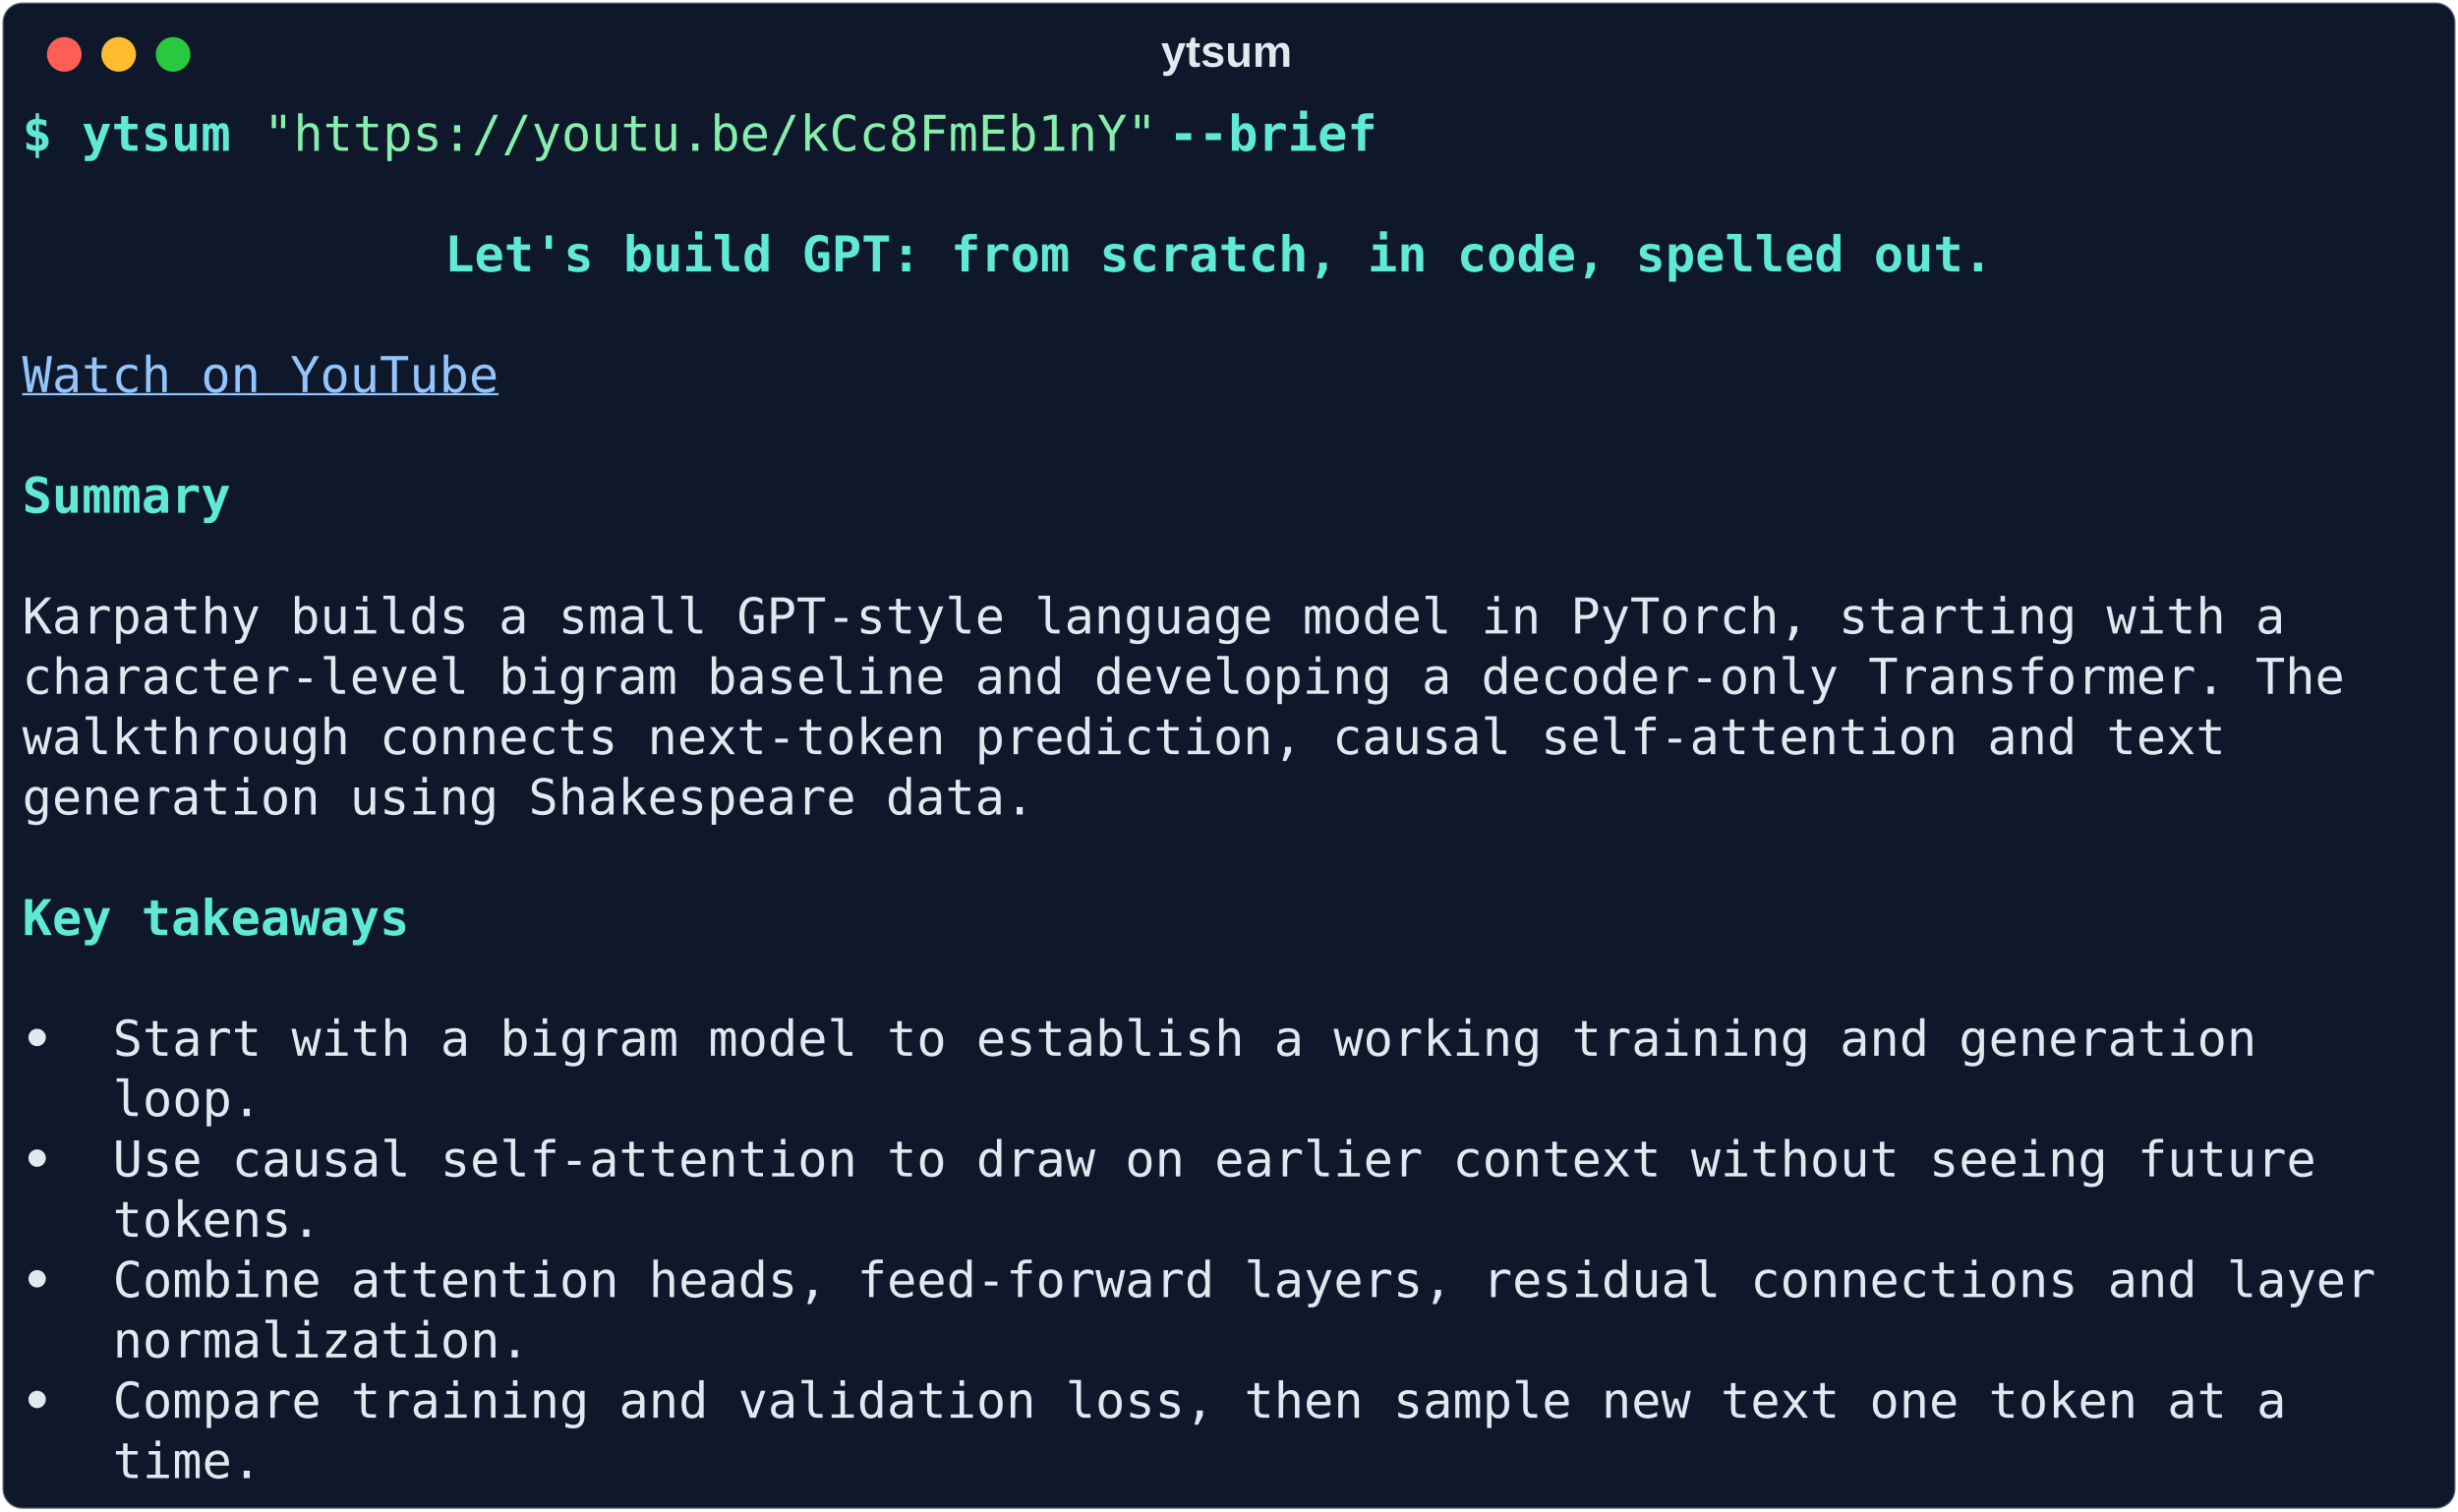
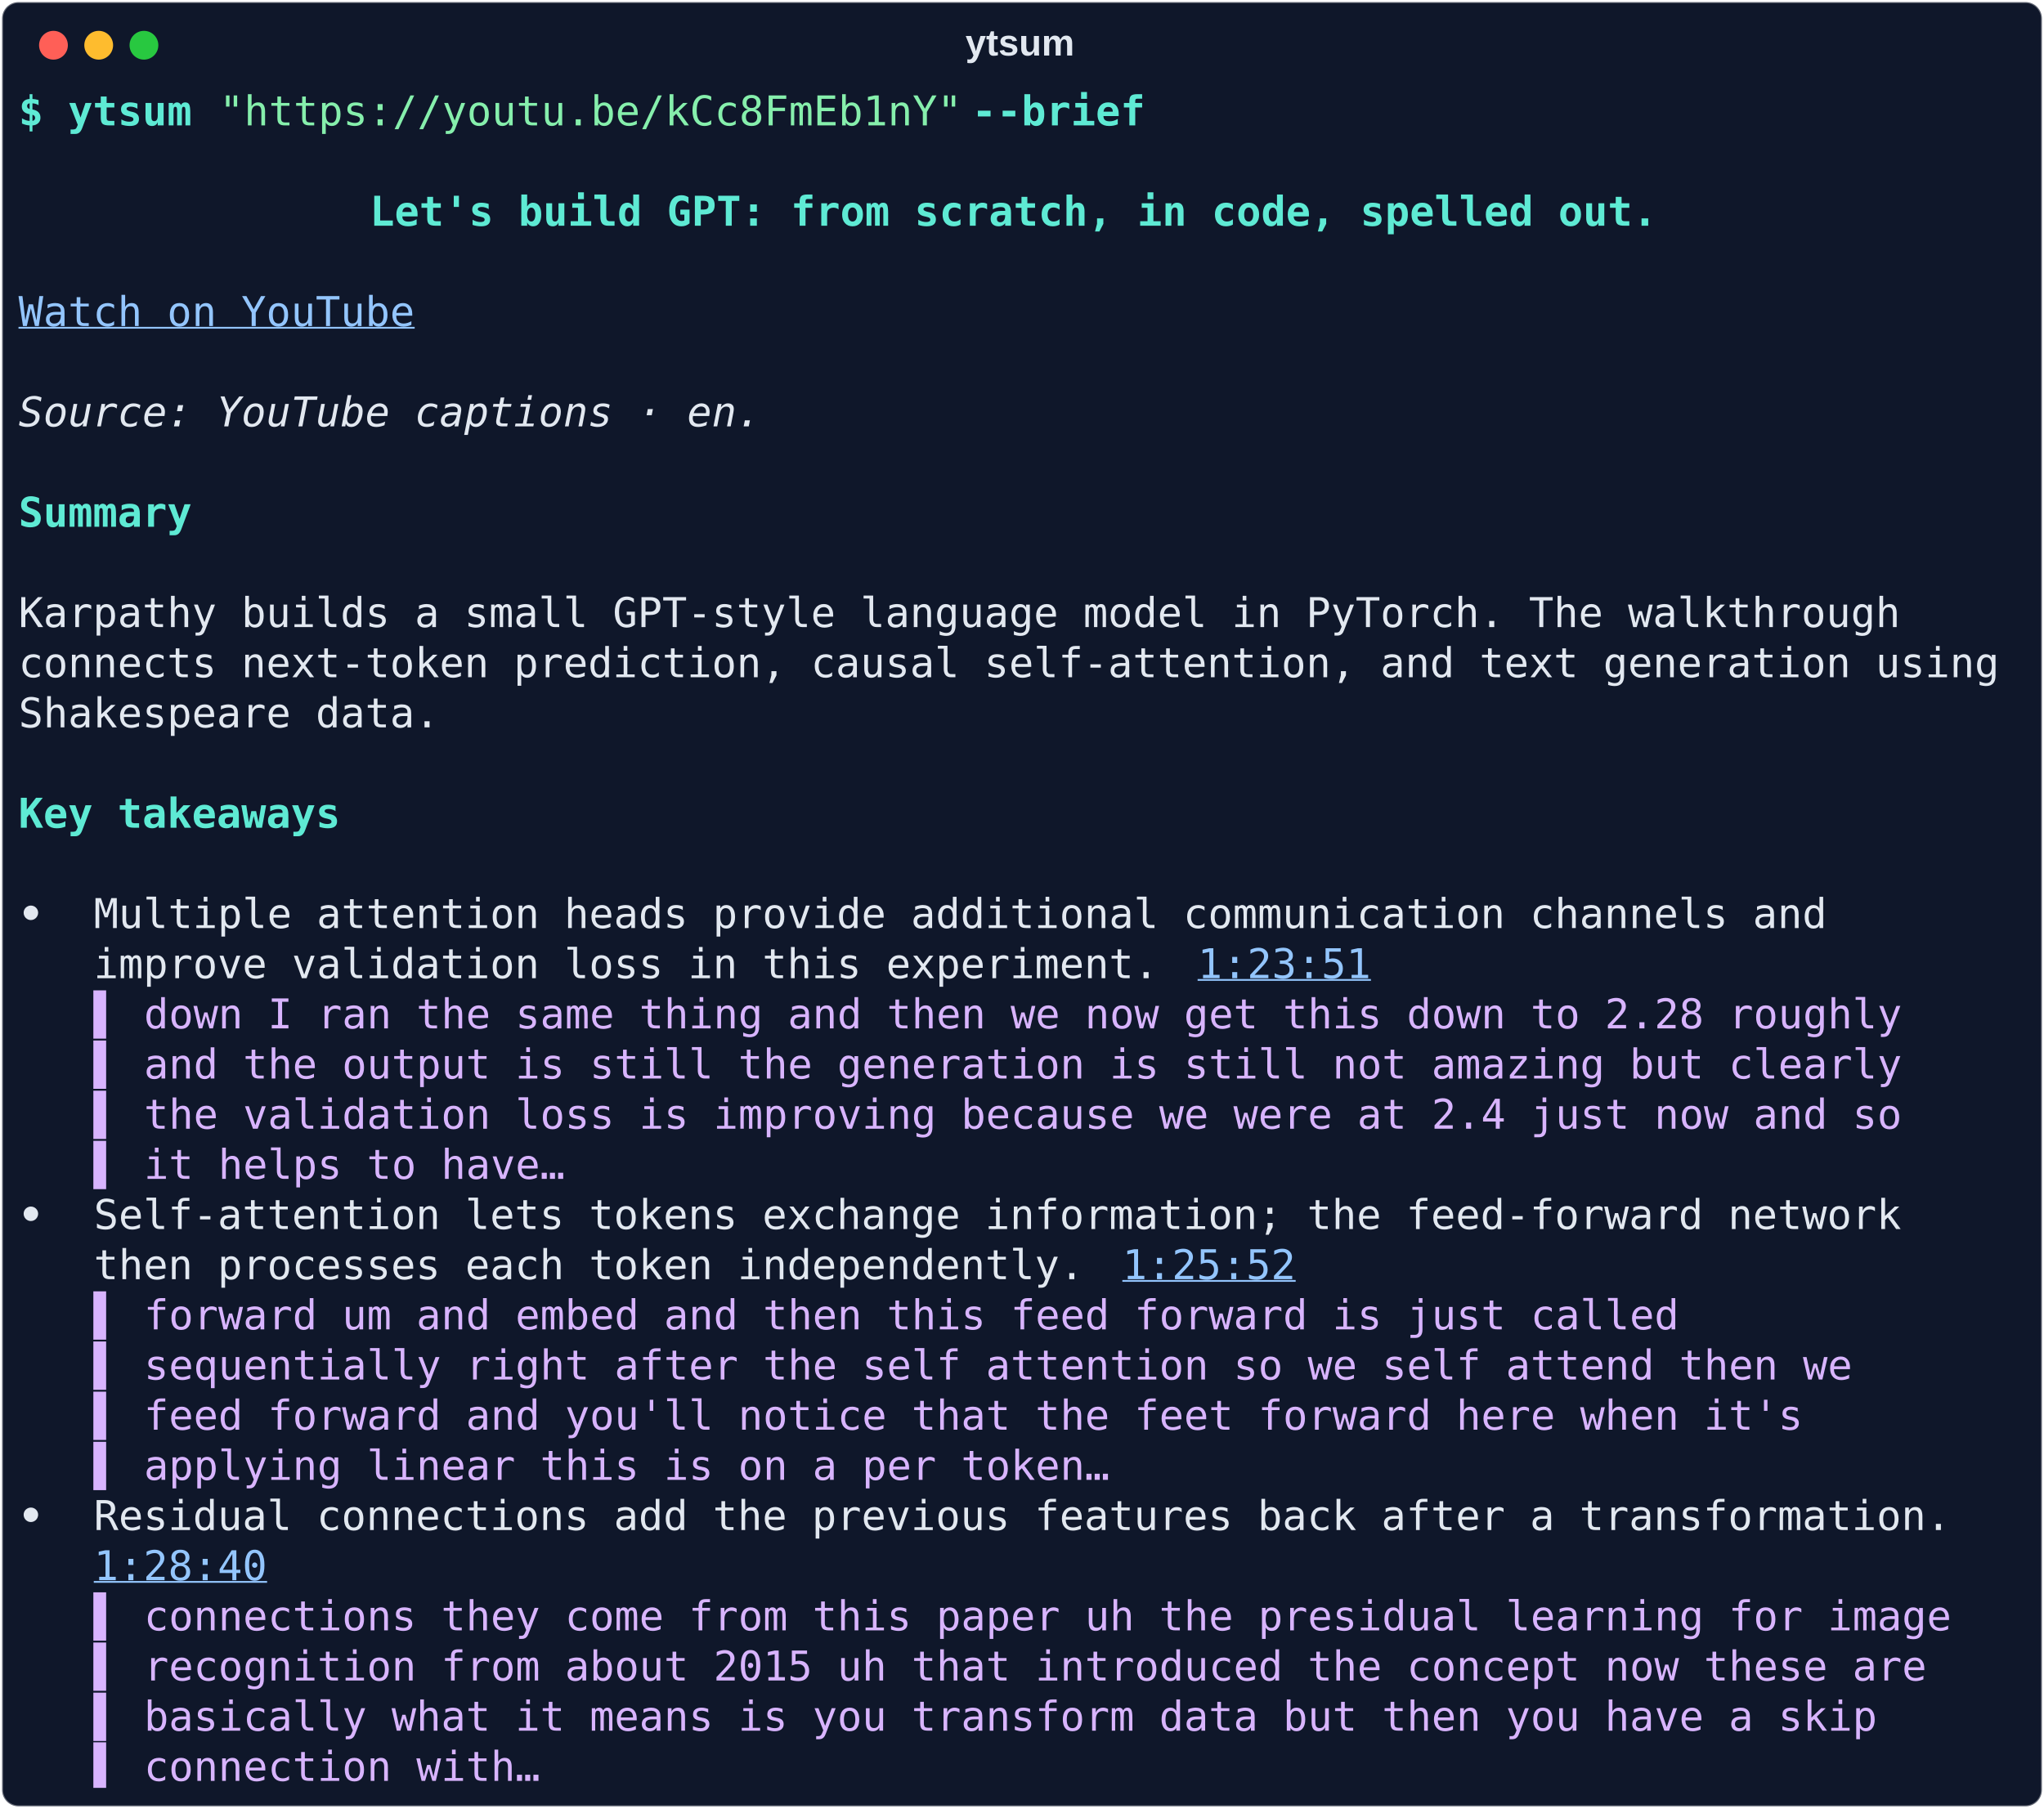
- <svg xmlns="http://www.w3.org/2000/svg" class="rich-terminal" viewBox="0 0 994 611.2">
+ <svg xmlns="http://www.w3.org/2000/svg" class="rich-terminal" viewBox="0 0 994 879.6">
  <style>

    @font-face {
        font-family: "Fira Code";
        src: local("FiraCode-Regular"),
                url("https://cdnjs.cloudflare.com/ajax/libs/firacode/6.2.0/woff2/FiraCode-Regular.woff2") format("woff2"),
                url("https://cdnjs.cloudflare.com/ajax/libs/firacode/6.2.0/woff/FiraCode-Regular.woff") format("woff");
        font-style: normal;
        font-weight: 400;
    }
    @font-face {
        font-family: "Fira Code";
        src: local("FiraCode-Bold"),
                url("https://cdnjs.cloudflare.com/ajax/libs/firacode/6.2.0/woff2/FiraCode-Bold.woff2") format("woff2"),
                url("https://cdnjs.cloudflare.com/ajax/libs/firacode/6.2.0/woff/FiraCode-Bold.woff") format("woff");
        font-style: bold;
        font-weight: 700;
    }

    .ytsum-preview-matrix {
        font-family: Fira Code, monospace;
        font-size: 20px;
        line-height: 24.4px;
        font-variant-east-asian: full-width;
    }

    .ytsum-preview-title {
        font-size: 18px;
        font-weight: bold;
        font-family: arial;
    }

    .ytsum-preview-r1 { fill: #5eead4;font-weight: bold }
.ytsum-preview-r2 { fill: #86efac }
.ytsum-preview-r3 { fill: #e2e8f0 }
.ytsum-preview-r4 { fill: #93c5fd;text-decoration: underline; }
- .ytsum-preview-r5 { fill: #e2e8f0;font-weight: bold }
+ .ytsum-preview-r5 { fill: #e2e8f0;font-style: italic; }
+ .ytsum-preview-r6 { fill: #e2e8f0;font-weight: bold }
+ .ytsum-preview-r7 { fill: #d8b4fe }
    </style>
  <defs>
    <clipPath id="ytsum-preview-clip-terminal">
-       <rect x="0" y="0" width="975.0" height="560.2" />
+       <rect x="0" y="0" width="975.0" height="828.6" />
    </clipPath>
    <clipPath id="ytsum-preview-line-0">
      <rect x="0" y="1.5" width="976" height="24.65" />
    </clipPath>
    <clipPath id="ytsum-preview-line-1">
      <rect x="0" y="25.9" width="976" height="24.65" />
    </clipPath>
    <clipPath id="ytsum-preview-line-2">
      <rect x="0" y="50.3" width="976" height="24.65" />
    </clipPath>
    <clipPath id="ytsum-preview-line-3">
      <rect x="0" y="74.7" width="976" height="24.65" />
    </clipPath>
    <clipPath id="ytsum-preview-line-4">
      <rect x="0" y="99.1" width="976" height="24.65" />
    </clipPath>
    <clipPath id="ytsum-preview-line-5">
      <rect x="0" y="123.5" width="976" height="24.65" />
    </clipPath>
    <clipPath id="ytsum-preview-line-6">
      <rect x="0" y="147.9" width="976" height="24.65" />
    </clipPath>
    <clipPath id="ytsum-preview-line-7">
      <rect x="0" y="172.3" width="976" height="24.65" />
    </clipPath>
    <clipPath id="ytsum-preview-line-8">
      <rect x="0" y="196.7" width="976" height="24.65" />
    </clipPath>
    <clipPath id="ytsum-preview-line-9">
      <rect x="0" y="221.1" width="976" height="24.65" />
    </clipPath>
    <clipPath id="ytsum-preview-line-10">
      <rect x="0" y="245.5" width="976" height="24.65" />
    </clipPath>
    <clipPath id="ytsum-preview-line-11">
      <rect x="0" y="269.9" width="976" height="24.65" />
    </clipPath>
    <clipPath id="ytsum-preview-line-12">
      <rect x="0" y="294.3" width="976" height="24.65" />
    </clipPath>
    <clipPath id="ytsum-preview-line-13">
      <rect x="0" y="318.7" width="976" height="24.65" />
    </clipPath>
    <clipPath id="ytsum-preview-line-14">
      <rect x="0" y="343.1" width="976" height="24.65" />
    </clipPath>
    <clipPath id="ytsum-preview-line-15">
      <rect x="0" y="367.5" width="976" height="24.65" />
    </clipPath>
    <clipPath id="ytsum-preview-line-16">
      <rect x="0" y="391.9" width="976" height="24.65" />
    </clipPath>
    <clipPath id="ytsum-preview-line-17">
      <rect x="0" y="416.3" width="976" height="24.65" />
    </clipPath>
    <clipPath id="ytsum-preview-line-18">
      <rect x="0" y="440.7" width="976" height="24.65" />
    </clipPath>
    <clipPath id="ytsum-preview-line-19">
      <rect x="0" y="465.1" width="976" height="24.65" />
    </clipPath>
    <clipPath id="ytsum-preview-line-20">
      <rect x="0" y="489.5" width="976" height="24.65" />
    </clipPath>
    <clipPath id="ytsum-preview-line-21">
      <rect x="0" y="513.9" width="976" height="24.65" />
    </clipPath>
+     <clipPath id="ytsum-preview-line-22">
+       <rect x="0" y="538.3" width="976" height="24.65" />
+     </clipPath>
+     <clipPath id="ytsum-preview-line-23">
+       <rect x="0" y="562.7" width="976" height="24.65" />
+     </clipPath>
+     <clipPath id="ytsum-preview-line-24">
+       <rect x="0" y="587.1" width="976" height="24.65" />
+     </clipPath>
+     <clipPath id="ytsum-preview-line-25">
+       <rect x="0" y="611.5" width="976" height="24.65" />
+     </clipPath>
+     <clipPath id="ytsum-preview-line-26">
+       <rect x="0" y="635.9" width="976" height="24.65" />
+     </clipPath>
+     <clipPath id="ytsum-preview-line-27">
+       <rect x="0" y="660.3" width="976" height="24.65" />
+     </clipPath>
+     <clipPath id="ytsum-preview-line-28">
+       <rect x="0" y="684.7" width="976" height="24.65" />
+     </clipPath>
+     <clipPath id="ytsum-preview-line-29">
+       <rect x="0" y="709.1" width="976" height="24.65" />
+     </clipPath>
+     <clipPath id="ytsum-preview-line-30">
+       <rect x="0" y="733.5" width="976" height="24.65" />
+     </clipPath>
+     <clipPath id="ytsum-preview-line-31">
+       <rect x="0" y="757.9" width="976" height="24.65" />
+     </clipPath>
+     <clipPath id="ytsum-preview-line-32">
+       <rect x="0" y="782.3" width="976" height="24.65" />
+     </clipPath>
  </defs>
-   <rect fill="#0f172a" stroke="rgba(255,255,255,0.35)" stroke-width="1" x="1" y="1" width="992" height="609.2" rx="8" />
+   <rect fill="#0f172a" stroke="rgba(255,255,255,0.35)" stroke-width="1" x="1" y="1" width="992" height="877.6" rx="8" />
  <text class="ytsum-preview-title" fill="#e2e8f0" text-anchor="middle" x="496" y="27">ytsum</text>
  <g transform="translate(26,22)">
    <circle cx="0" cy="0" r="7" fill="#ff5f57" />
    <circle cx="22" cy="0" r="7" fill="#febc2e" />
    <circle cx="44" cy="0" r="7" fill="#28c840" />
  </g>
  <g transform="translate(9, 41)" clip-path="url(#ytsum-preview-clip-terminal)">
    <g class="ytsum-preview-matrix">
      <text class="ytsum-preview-r1" x="0" y="20" textLength="97.6" clip-path="url(#ytsum-preview-line-0)">$ ytsum </text>
      <text class="ytsum-preview-r2" x="97.6" y="20" textLength="366" clip-path="url(#ytsum-preview-line-0)">"https://youtu.be/kCc8FmEb1nY"</text>
      <text class="ytsum-preview-r1" x="463.6" y="20" textLength="97.6" clip-path="url(#ytsum-preview-line-0)"> --brief</text>
      <text class="ytsum-preview-r3" x="976" y="20" textLength="12.2" clip-path="url(#ytsum-preview-line-0)">
</text>
      <text class="ytsum-preview-r3" x="976" y="44.4" textLength="12.2" clip-path="url(#ytsum-preview-line-1)">
</text>
      <text class="ytsum-preview-r1" x="170.8" y="68.8" textLength="634.4" clip-path="url(#ytsum-preview-line-2)">Let's build GPT: from scratch, in code, spelled out.</text>
      <text class="ytsum-preview-r3" x="976" y="68.8" textLength="12.2" clip-path="url(#ytsum-preview-line-2)">
</text>
      <text class="ytsum-preview-r3" x="976" y="93.2" textLength="12.2" clip-path="url(#ytsum-preview-line-3)">
</text>
      <text class="ytsum-preview-r4" x="0" y="117.6" textLength="195.2" clip-path="url(#ytsum-preview-line-4)">Watch on YouTube</text>
      <text class="ytsum-preview-r3" x="976" y="117.6" textLength="12.2" clip-path="url(#ytsum-preview-line-4)">
</text>
      <text class="ytsum-preview-r3" x="976" y="142" textLength="12.2" clip-path="url(#ytsum-preview-line-5)">
</text>
-       <text class="ytsum-preview-r1" x="0" y="166.4" textLength="85.4" clip-path="url(#ytsum-preview-line-6)">Summary</text>
+       <text class="ytsum-preview-r5" x="0" y="166.4" textLength="366" clip-path="url(#ytsum-preview-line-6)">Source: YouTube captions · en.</text>
      <text class="ytsum-preview-r3" x="976" y="166.4" textLength="12.2" clip-path="url(#ytsum-preview-line-6)">
</text>
      <text class="ytsum-preview-r3" x="976" y="190.8" textLength="12.2" clip-path="url(#ytsum-preview-line-7)">
</text>
-       <text class="ytsum-preview-r3" x="0" y="215.2" textLength="976" clip-path="url(#ytsum-preview-line-8)">Karpathy builds a small GPT-style language model in PyTorch, starting with a    </text>
+       <text class="ytsum-preview-r1" x="0" y="215.2" textLength="85.4" clip-path="url(#ytsum-preview-line-8)">Summary</text>
      <text class="ytsum-preview-r3" x="976" y="215.2" textLength="12.2" clip-path="url(#ytsum-preview-line-8)">
</text>
-       <text class="ytsum-preview-r3" x="0" y="239.6" textLength="976" clip-path="url(#ytsum-preview-line-9)">character-level bigram baseline and developing a decoder-only Transformer. The  </text>
      <text class="ytsum-preview-r3" x="976" y="239.6" textLength="12.2" clip-path="url(#ytsum-preview-line-9)">
</text>
-       <text class="ytsum-preview-r3" x="0" y="264" textLength="976" clip-path="url(#ytsum-preview-line-10)">walkthrough connects next-token prediction, causal self-attention and text      </text>
+       <text class="ytsum-preview-r3" x="0" y="264" textLength="976" clip-path="url(#ytsum-preview-line-10)">Karpathy builds a small GPT-style language model in PyTorch. The walkthrough    </text>
      <text class="ytsum-preview-r3" x="976" y="264" textLength="12.2" clip-path="url(#ytsum-preview-line-10)">
</text>
-       <text class="ytsum-preview-r3" x="0" y="288.4" textLength="976" clip-path="url(#ytsum-preview-line-11)">generation using Shakespeare data.                                              </text>
+       <text class="ytsum-preview-r3" x="0" y="288.4" textLength="976" clip-path="url(#ytsum-preview-line-11)">connects next-token prediction, causal self-attention, and text generation using</text>
      <text class="ytsum-preview-r3" x="976" y="288.4" textLength="12.2" clip-path="url(#ytsum-preview-line-11)">
</text>
+       <text class="ytsum-preview-r3" x="0" y="312.8" textLength="976" clip-path="url(#ytsum-preview-line-12)">Shakespeare data.                                                               </text>
      <text class="ytsum-preview-r3" x="976" y="312.8" textLength="12.2" clip-path="url(#ytsum-preview-line-12)">
</text>
-       <text class="ytsum-preview-r1" x="0" y="337.2" textLength="158.6" clip-path="url(#ytsum-preview-line-13)">Key takeaways</text>
      <text class="ytsum-preview-r3" x="976" y="337.2" textLength="12.2" clip-path="url(#ytsum-preview-line-13)">
</text>
+       <text class="ytsum-preview-r1" x="0" y="361.6" textLength="158.6" clip-path="url(#ytsum-preview-line-14)">Key takeaways</text>
      <text class="ytsum-preview-r3" x="976" y="361.6" textLength="12.2" clip-path="url(#ytsum-preview-line-14)">
</text>
-       <text class="ytsum-preview-r5" x="0" y="386" textLength="36.6" clip-path="url(#ytsum-preview-line-15)"> • </text>
-       <text class="ytsum-preview-r3" x="36.6" y="386" textLength="939.4" clip-path="url(#ytsum-preview-line-15)">Start with a bigram model to establish a working training and generation     </text>
      <text class="ytsum-preview-r3" x="976" y="386" textLength="12.2" clip-path="url(#ytsum-preview-line-15)">
</text>
-       <text class="ytsum-preview-r3" x="36.6" y="410.4" textLength="939.4" clip-path="url(#ytsum-preview-line-16)">loop.                                                                        </text>
+       <text class="ytsum-preview-r6" x="0" y="410.4" textLength="36.6" clip-path="url(#ytsum-preview-line-16)"> • </text>
+       <text class="ytsum-preview-r3" x="36.6" y="410.4" textLength="939.4" clip-path="url(#ytsum-preview-line-16)">Multiple attention heads provide additional communication channels and       </text>
      <text class="ytsum-preview-r3" x="976" y="410.4" textLength="12.2" clip-path="url(#ytsum-preview-line-16)">
</text>
-       <text class="ytsum-preview-r5" x="0" y="434.8" textLength="36.6" clip-path="url(#ytsum-preview-line-17)"> • </text>
-       <text class="ytsum-preview-r3" x="36.6" y="434.8" textLength="939.4" clip-path="url(#ytsum-preview-line-17)">Use causal self-attention to draw on earlier context without seeing future   </text>
+       <text class="ytsum-preview-r3" x="36.6" y="434.8" textLength="536.8" clip-path="url(#ytsum-preview-line-17)">improve validation loss in this experiment. </text>
+       <text class="ytsum-preview-r4" x="573.4" y="434.8" textLength="85.4" clip-path="url(#ytsum-preview-line-17)">1:23:51</text>
      <text class="ytsum-preview-r3" x="976" y="434.8" textLength="12.2" clip-path="url(#ytsum-preview-line-17)">
</text>
-       <text class="ytsum-preview-r3" x="36.6" y="459.2" textLength="939.4" clip-path="url(#ytsum-preview-line-18)">tokens.                                                                      </text>
+       <text class="ytsum-preview-r7" x="36.6" y="459.2" textLength="24.4" clip-path="url(#ytsum-preview-line-18)">▌ </text>
+       <text class="ytsum-preview-r7" x="61" y="459.2" textLength="878.4" clip-path="url(#ytsum-preview-line-18)">down I ran the same thing and then we now get this down to 2.28 roughly </text>
      <text class="ytsum-preview-r3" x="976" y="459.2" textLength="12.2" clip-path="url(#ytsum-preview-line-18)">
</text>
-       <text class="ytsum-preview-r5" x="0" y="483.6" textLength="36.6" clip-path="url(#ytsum-preview-line-19)"> • </text>
-       <text class="ytsum-preview-r3" x="36.6" y="483.6" textLength="939.4" clip-path="url(#ytsum-preview-line-19)">Combine attention heads, feed-forward layers, residual connections and layer </text>
+       <text class="ytsum-preview-r7" x="36.6" y="483.6" textLength="24.4" clip-path="url(#ytsum-preview-line-19)">▌ </text>
+       <text class="ytsum-preview-r7" x="61" y="483.6" textLength="878.4" clip-path="url(#ytsum-preview-line-19)">and the output is still the generation is still not amazing but clearly </text>
      <text class="ytsum-preview-r3" x="976" y="483.6" textLength="12.2" clip-path="url(#ytsum-preview-line-19)">
</text>
-       <text class="ytsum-preview-r3" x="36.6" y="508" textLength="939.4" clip-path="url(#ytsum-preview-line-20)">normalization.                                                               </text>
+       <text class="ytsum-preview-r7" x="36.6" y="508" textLength="24.4" clip-path="url(#ytsum-preview-line-20)">▌ </text>
+       <text class="ytsum-preview-r7" x="61" y="508" textLength="878.4" clip-path="url(#ytsum-preview-line-20)">the validation loss is improving because we were at 2.4 just now and so </text>
      <text class="ytsum-preview-r3" x="976" y="508" textLength="12.2" clip-path="url(#ytsum-preview-line-20)">
</text>
-       <text class="ytsum-preview-r5" x="0" y="532.4" textLength="36.6" clip-path="url(#ytsum-preview-line-21)"> • </text>
-       <text class="ytsum-preview-r3" x="36.6" y="532.4" textLength="939.4" clip-path="url(#ytsum-preview-line-21)">Compare training and validation loss, then sample new text one token at a    </text>
+       <text class="ytsum-preview-r7" x="36.6" y="532.4" textLength="24.4" clip-path="url(#ytsum-preview-line-21)">▌ </text>
+       <text class="ytsum-preview-r7" x="61" y="532.4" textLength="207.4" clip-path="url(#ytsum-preview-line-21)">it helps to have…</text>
      <text class="ytsum-preview-r3" x="976" y="532.4" textLength="12.2" clip-path="url(#ytsum-preview-line-21)">
</text>
-       <text class="ytsum-preview-r3" x="36.6" y="556.8" textLength="939.4" clip-path="url(#ytsum-preview-line-22)">time.                                                                        </text>
+       <text class="ytsum-preview-r6" x="0" y="556.8" textLength="36.6" clip-path="url(#ytsum-preview-line-22)"> • </text>
+       <text class="ytsum-preview-r3" x="36.6" y="556.8" textLength="939.4" clip-path="url(#ytsum-preview-line-22)">Self-attention lets tokens exchange information; the feed-forward network    </text>
      <text class="ytsum-preview-r3" x="976" y="556.8" textLength="12.2" clip-path="url(#ytsum-preview-line-22)">
+ </text>
+       <text class="ytsum-preview-r3" x="36.6" y="581.2" textLength="500.2" clip-path="url(#ytsum-preview-line-23)">then processes each token independently. </text>
+       <text class="ytsum-preview-r4" x="536.8" y="581.2" textLength="85.4" clip-path="url(#ytsum-preview-line-23)">1:25:52</text>
+       <text class="ytsum-preview-r3" x="976" y="581.2" textLength="12.2" clip-path="url(#ytsum-preview-line-23)">
+ </text>
+       <text class="ytsum-preview-r7" x="36.6" y="605.6" textLength="24.4" clip-path="url(#ytsum-preview-line-24)">▌ </text>
+       <text class="ytsum-preview-r7" x="61" y="605.6" textLength="768.6" clip-path="url(#ytsum-preview-line-24)">forward um and embed and then this feed forward is just called </text>
+       <text class="ytsum-preview-r3" x="976" y="605.6" textLength="12.2" clip-path="url(#ytsum-preview-line-24)">
+ </text>
+       <text class="ytsum-preview-r7" x="36.6" y="630" textLength="24.4" clip-path="url(#ytsum-preview-line-25)">▌ </text>
+       <text class="ytsum-preview-r7" x="61" y="630" textLength="854" clip-path="url(#ytsum-preview-line-25)">sequentially right after the self attention so we self attend then we </text>
+       <text class="ytsum-preview-r3" x="976" y="630" textLength="12.2" clip-path="url(#ytsum-preview-line-25)">
+ </text>
+       <text class="ytsum-preview-r7" x="36.6" y="654.4" textLength="24.4" clip-path="url(#ytsum-preview-line-26)">▌ </text>
+       <text class="ytsum-preview-r7" x="61" y="654.4" textLength="829.6" clip-path="url(#ytsum-preview-line-26)">feed forward and you'll notice that the feet forward here when it's </text>
+       <text class="ytsum-preview-r3" x="976" y="654.4" textLength="12.2" clip-path="url(#ytsum-preview-line-26)">
+ </text>
+       <text class="ytsum-preview-r7" x="36.6" y="678.8" textLength="24.4" clip-path="url(#ytsum-preview-line-27)">▌ </text>
+       <text class="ytsum-preview-r7" x="61" y="678.8" textLength="475.8" clip-path="url(#ytsum-preview-line-27)">applying linear this is on a per token…</text>
+       <text class="ytsum-preview-r3" x="976" y="678.8" textLength="12.2" clip-path="url(#ytsum-preview-line-27)">
+ </text>
+       <text class="ytsum-preview-r6" x="0" y="703.2" textLength="36.6" clip-path="url(#ytsum-preview-line-28)"> • </text>
+       <text class="ytsum-preview-r3" x="36.6" y="703.2" textLength="939.4" clip-path="url(#ytsum-preview-line-28)">Residual connections add the previous features back after a transformation.  </text>
+       <text class="ytsum-preview-r3" x="976" y="703.2" textLength="12.2" clip-path="url(#ytsum-preview-line-28)">
+ </text>
+       <text class="ytsum-preview-r4" x="36.6" y="727.6" textLength="85.4" clip-path="url(#ytsum-preview-line-29)">1:28:40</text>
+       <text class="ytsum-preview-r3" x="976" y="727.6" textLength="12.2" clip-path="url(#ytsum-preview-line-29)">
+ </text>
+       <text class="ytsum-preview-r7" x="36.6" y="752" textLength="24.4" clip-path="url(#ytsum-preview-line-30)">▌ </text>
+       <text class="ytsum-preview-r7" x="61" y="752" textLength="890.6" clip-path="url(#ytsum-preview-line-30)">connections they come from this paper uh the presidual learning for image</text>
+       <text class="ytsum-preview-r3" x="976" y="752" textLength="12.2" clip-path="url(#ytsum-preview-line-30)">
+ </text>
+       <text class="ytsum-preview-r7" x="36.6" y="776.4" textLength="24.4" clip-path="url(#ytsum-preview-line-31)">▌ </text>
+       <text class="ytsum-preview-r7" x="61" y="776.4" textLength="890.6" clip-path="url(#ytsum-preview-line-31)">recognition from about 2015 uh that introduced the concept now these are </text>
+       <text class="ytsum-preview-r3" x="976" y="776.4" textLength="12.2" clip-path="url(#ytsum-preview-line-31)">
+ </text>
+       <text class="ytsum-preview-r7" x="36.6" y="800.8" textLength="24.4" clip-path="url(#ytsum-preview-line-32)">▌ </text>
+       <text class="ytsum-preview-r7" x="61" y="800.8" textLength="866.2" clip-path="url(#ytsum-preview-line-32)">basically what it means is you transform data but then you have a skip </text>
+       <text class="ytsum-preview-r3" x="976" y="800.8" textLength="12.2" clip-path="url(#ytsum-preview-line-32)">
+ </text>
+       <text class="ytsum-preview-r7" x="36.6" y="825.2" textLength="24.4" clip-path="url(#ytsum-preview-line-33)">▌ </text>
+       <text class="ytsum-preview-r7" x="61" y="825.2" textLength="195.2" clip-path="url(#ytsum-preview-line-33)">connection with…</text>
+       <text class="ytsum-preview-r3" x="976" y="825.2" textLength="12.2" clip-path="url(#ytsum-preview-line-33)">
</text>
    </g>
  </g>
</svg>
